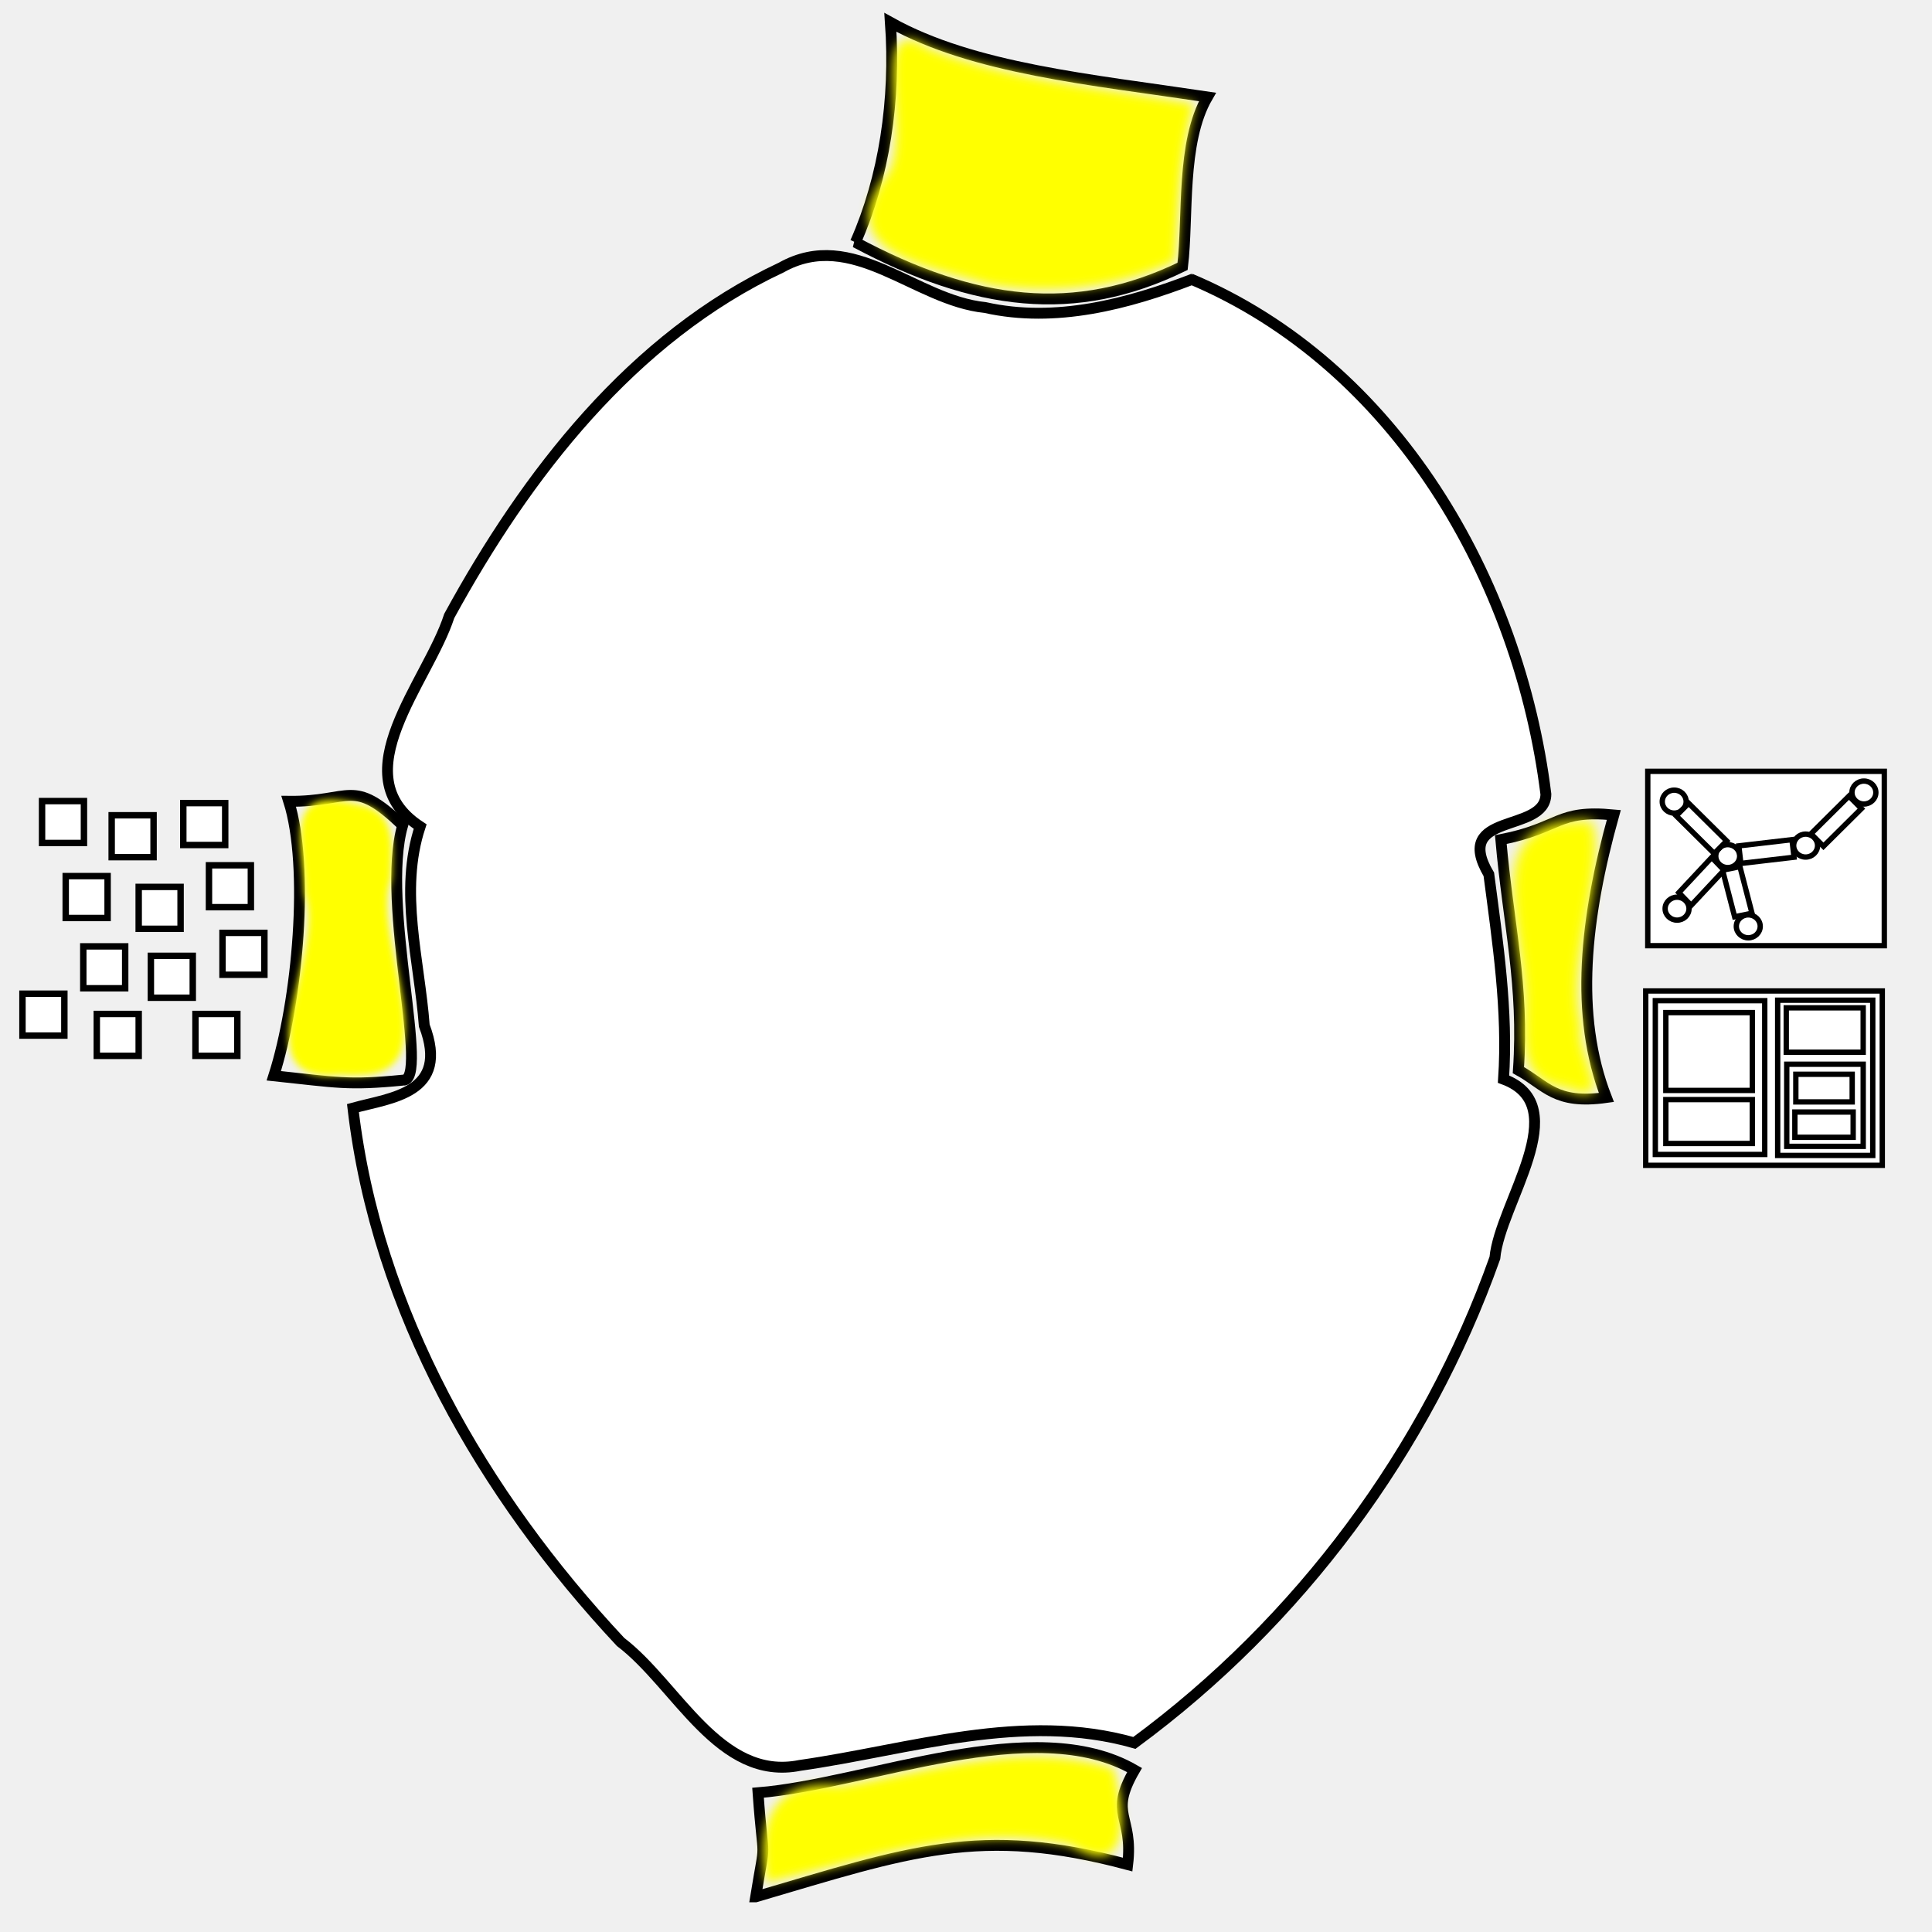
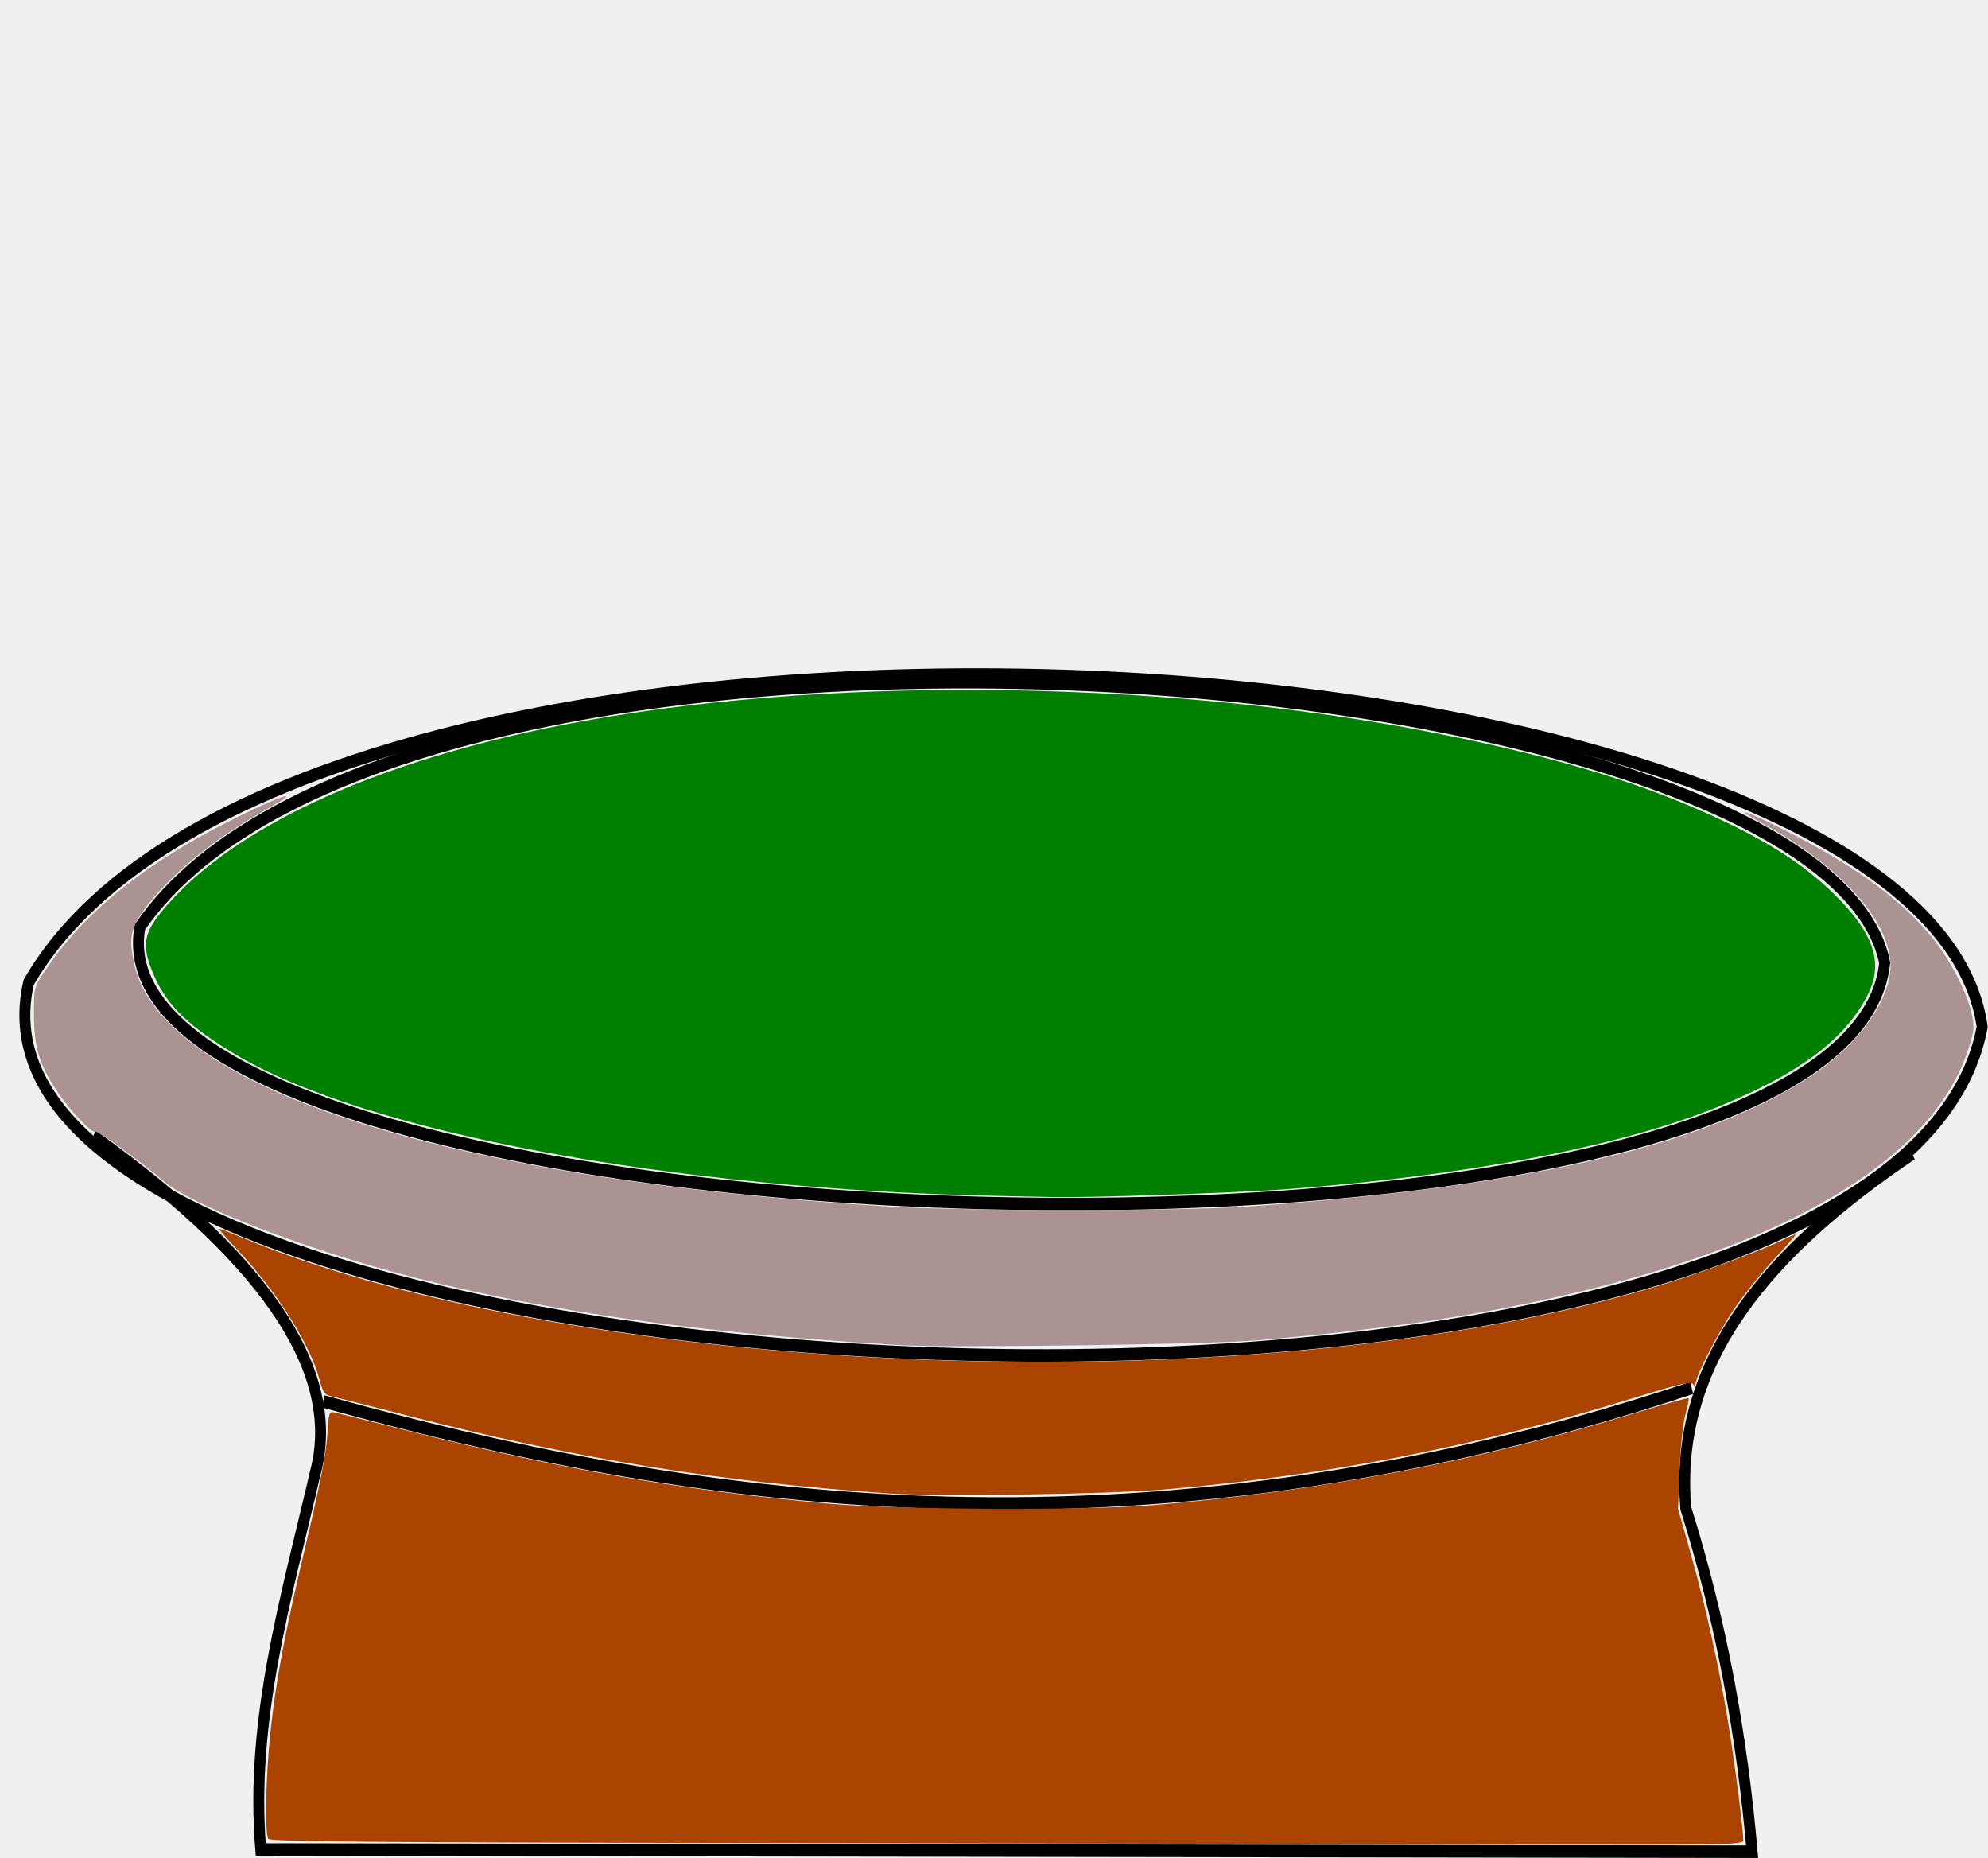
- <svg xmlns="http://www.w3.org/2000/svg" width="90.245" height="90.245" id="svg2" version="1.1">
+ <svg xmlns="http://www.w3.org/2000/svg" width="79.131" height="73.922" id="svg2" version="1.1">
  <defs id="defs4">
-     <filter id="filter3842" color-interpolation-filters="sRGB">
-       <feGaussianBlur stdDeviation="0.166" id="feGaussianBlur3844" />
+     <filter color-interpolation-filters="sRGB" id="filter3858">
+       <feGaussianBlur id="feGaussianBlur3860" stdDeviation="0.247" />
    </filter>
-     <filter id="filter3846" color-interpolation-filters="sRGB">
-       <feGaussianBlur stdDeviation="0.228" id="feGaussianBlur3848" />
+     <filter color-interpolation-filters="sRGB" height="1.111" y="-0.055" width="1.32" x="-0.16" id="filter3854">
+       <feGaussianBlur id="feGaussianBlur3856" stdDeviation="0.292" />
    </filter>
-     <filter id="filter3854" x="-0.16" width="1.32" y="-0.055" height="1.111" color-interpolation-filters="sRGB">
-       <feGaussianBlur stdDeviation="0.292" id="feGaussianBlur3856" />
+     <filter color-interpolation-filters="sRGB" id="filter3846">
+       <feGaussianBlur id="feGaussianBlur3848" stdDeviation="0.228" />
    </filter>
-     <filter id="filter3858" color-interpolation-filters="sRGB">
-       <feGaussianBlur stdDeviation="0.247" id="feGaussianBlur3860" />
+     <filter color-interpolation-filters="sRGB" id="filter3842">
+       <feGaussianBlur id="feGaussianBlur3844" stdDeviation="0.166" />
+     </filter>
+     <filter color-interpolation-filters="sRGB" id="filter3858-4">
+       <feGaussianBlur id="feGaussianBlur3860-0" stdDeviation="0.247" />
+     </filter>
+     <filter color-interpolation-filters="sRGB" height="1.111" y="-0.055" width="1.32" x="-0.16" id="filter3854-0">
+       <feGaussianBlur id="feGaussianBlur3856-0" stdDeviation="0.292" />
+     </filter>
+     <filter color-interpolation-filters="sRGB" id="filter3846-2">
+       <feGaussianBlur id="feGaussianBlur3848-0" stdDeviation="0.228" />
+     </filter>
+     <filter color-interpolation-filters="sRGB" id="filter3842-7">
+       <feGaussianBlur id="feGaussianBlur3844-0" stdDeviation="0.166" />
+     </filter>
+     <filter id="filter4195" color-interpolation-filters="sRGB">
+       <feGaussianBlur stdDeviation="0.849" id="feGaussianBlur4197" />
    </filter>
  </defs>
-   <g id="layer1" transform="translate(812.8013,-2614.204)">
-     <path style="fill:#ffffff;stroke:#000000;stroke-width:0.508;stroke-linecap:butt;stroke-linejoin:miter;stroke-miterlimit:4;stroke-opacity:1;stroke-dasharray:none;fill-opacity:1" d="m -757.199,2627.228 c 9.593,4.035 15.358,14.056 16.607,24.073 -0.018,1.863 -4.414,0.78 -2.665,3.745 0.414,3.17 0.902,6.368 0.687,9.566 3.381,1.255 -0.172,5.789 -0.405,8.351 -3.197,9.002 -9.143,16.993 -16.837,22.654 -5.224,-1.486 -10.461,0.314 -15.625,1.05 -3.777,0.762 -5.74,-3.767 -8.377,-5.766 -6.424,-6.868 -11.401,-15.477 -12.501,-24.937 1.777,-0.492 4.538,-0.678 3.332,-3.854 -0.232,-3.08 -1.192,-6.264 -0.193,-9.296 -3.695,-2.424 0.361,-6.74 1.359,-9.838 3.602,-6.597 8.554,-13.021 15.511,-16.276 3.341,-1.875 6.223,1.536 9.521,1.869 3.289,0.735 6.664,-0.157 9.733,-1.34" id="path2830" />
-     <path style="fill:none;stroke:#000000;stroke-width:0.508;stroke-linecap:butt;stroke-linejoin:miter;stroke-miterlimit:4;stroke-opacity:1;stroke-dasharray:none" d="m -772.844,2625.521 c 5.601,2.983 10.263,3.568 15.282,1.125 0.278,-2.326 -0.075,-5.779 1.162,-7.913 -5.436,-0.815 -10.921,-1.316 -14.81,-3.485 0.258,3.626 -0.295,7.247 -1.633,10.273 z" id="path3606" />
-     <text xml:space="preserve" style="font-size:70.936px;font-style:normal;font-weight:normal;line-height:100%;fill:#000000;fill-opacity:1;stroke:none;font-family:Bitstream Vera Sans" x="-767.982" y="2664.763" id="text3728">
-       <tspan id="tspan3730" x="-767.982" y="2664.763" style="font-size:17.734px;font-style:normal;font-variant:normal;font-weight:bold;font-stretch:normal;text-align:center;line-height:100%;writing-mode:lr-tb;text-anchor:middle;font-family:Arial Black;-inkscape-font-specification:'Arial Black, Bold'">TRI<tspan style="font-size:10.64px;font-style:normal;font-variant:normal;font-weight:bold;font-stretch:normal;font-family:Arial Black;-inkscape-font-specification:'Arial Black, Bold'" id="tspan3732">va</tspan>
+   <g id="layer1" transform="translate(-407.0125,-536.7762)">
+     <text xml:space="preserve" style="font-size:119.666px;font-style:normal;font-weight:normal;line-height:100%;fill:#000000;fill-opacity:1;stroke:none;font-family:Bitstream Vera Sans" x="446.059" y="558.191" id="text3728-8">
+       <tspan id="tspan3730-2" x="446.059" y="558.191" style="font-size:29.917px;font-style:normal;font-variant:normal;font-weight:bold;font-stretch:normal;text-align:center;line-height:100%;writing-mode:lr-tb;text-anchor:middle;font-family:Arial Black;-inkscape-font-specification:'Arial Black, Bold'">TRI<tspan style="font-size:17.95px;font-style:normal;font-variant:normal;font-weight:bold;font-stretch:normal;font-family:Arial Black;-inkscape-font-specification:'Arial Black, Bold'" id="tspan3732-1">va</tspan>
      </tspan>
    </text>
-     <path style="fill:none;stroke:#000000;stroke-width:0.508;stroke-linecap:butt;stroke-linejoin:miter;stroke-miterlimit:4;stroke-opacity:1;stroke-dasharray:none" d="m -777.503,2702.806 c 7.163,-2.106 10.482,-3.35 17.376,-1.507 0.278,-2.326 -0.914,-2.281 0.322,-4.415 -4.701,-2.712 -12.455,0.647 -17.588,1.061 0.258,3.626 0.38,1.836 -0.111,4.861 z" id="path3606-2" />
-     <path style="fill:none;stroke:#000000;stroke-width:0.508;stroke-linecap:butt;stroke-linejoin:miter;stroke-miterlimit:4;stroke-opacity:1;stroke-dasharray:none" d="m -793.982,2664.66 c 1.299,0.088 -1.065,-8.26 -0.01,-11.904 -2.379,-2.265 -2.377,-1.09 -5.323,-1.123 0.975,3.088 0.422,9.324 -0.697,12.821 2.952,0.31 3.441,0.458 6.03,0.205 z" id="path3606-2-5" />
-     <path style="fill:none;stroke:#000000;stroke-width:0.508;stroke-linecap:butt;stroke-linejoin:miter;stroke-miterlimit:4;stroke-opacity:1;stroke-dasharray:none" d="m -737.419,2652.269 c -2.692,-0.256 -2.467,0.606 -5.278,1.154 0.35,3.981 1.092,6.779 0.821,10.768 1.3,0.712 1.7,1.618 4.11,1.277 -1.501,-3.861 -0.997,-8.39 0.347,-13.199 z" id="path3606-2-5-5" />
-     <path style="fill:#ffff00;fill-opacity:1;stroke:none;filter:url(#filter3858)" d="m -766.535,2627.542 c -2.484,-0.788 -7.527,-1.349 -4.976,-5.021 1.503,-1.527 -0.967,-8.079 2.06,-6.081 3.982,1.528 8.281,1.844 12.446,2.598 -0.714,2.394 -0.681,4.917 -0.9,7.386 -2.713,1.264 -5.683,1.548 -8.63,1.119 z" id="path3800" />
-     <path style="fill:#ffff00;fill-opacity:1;stroke:none;filter:url(#filter3842)" d="m -796.944,2664.423 c -4.811,0.431 -0.575,-5.596 -1.633,-8.484 -0.01,-2.308 -1.16,-5.103 2.463,-4.172 1.938,0.285 1.61,2.018 1.588,3.476 -0.979,2.761 2.771,8.984 -1.341,9.184 l -0.456,0.022 -0.621,-0.025 -4e-5,0 z" id="path3802" />
-     <path style="fill:#ffff00;fill-opacity:1;stroke:none;filter:url(#filter3854)" d="m -739.634,2665.06 c -2.447,-0.313 -1.94,-2.433 -1.982,-4.186 -0.053,-3.529 -2.367,-8.624 3.194,-8.308 0.766,2.263 -1.28,6.519 -0.473,9.591 -0.365,1.188 1.903,3.972 -0.739,2.903 z" id="path3804" />
-     <path style="fill:#ffff00;fill-opacity:1;stroke:none;filter:url(#filter3846)" d="m -777.011,2701.949 c -0.417,-2.716 0.296,-4.618 3.406,-4.319 4.216,-0.69 8.623,-2.203 12.85,-0.815 0.346,1.659 1.063,5.434 -2.071,3.563 -4.832,-1.051 -9.563,0.758 -14.193,1.765 l 0.007,-0.195 -3e-5,0 z" id="path3806" />
-     <rect style="fill:#ffffff;stroke:#000000;stroke-width:0.3;stroke-miterlimit:4;stroke-opacity:1;stroke-dasharray:none;fill-opacity:1" id="rect3869" width="1.957" height="1.957" x="-810.837" y="2651.623" />
-     <rect style="fill:#ffffff;stroke:#000000;stroke-width:0.3;stroke-miterlimit:4;stroke-opacity:1;stroke-dasharray:none;fill-opacity:1" id="rect3869-9" width="1.957" height="1.957" x="-807.585" y="2652.286" />
-     <rect style="fill:#ffffff;stroke:#000000;stroke-width:0.3;stroke-miterlimit:4;stroke-opacity:1;stroke-dasharray:none;fill-opacity:1" id="rect3869-3" width="1.957" height="1.957" x="-809.732" y="2655.127" />
-     <rect style="fill:#ffffff;stroke:#000000;stroke-width:0.3;stroke-miterlimit:4;stroke-opacity:1;stroke-dasharray:none;fill-opacity:1" id="rect3869-7" width="1.957" height="1.957" x="-806.323" y="2655.632" />
-     <rect style="fill:#ffffff;stroke:#000000;stroke-width:0.3;stroke-miterlimit:4;stroke-opacity:1;stroke-dasharray:none;fill-opacity:1" id="rect3869-1" width="1.957" height="1.957" x="-804.239" y="2651.718" />
-     <rect style="fill:#ffffff;stroke:#000000;stroke-width:0.3;stroke-miterlimit:4;stroke-opacity:1;stroke-dasharray:none;fill-opacity:1" id="rect3869-5" width="1.957" height="1.957" x="-803.04" y="2654.622" />
-     <rect style="fill:#ffffff;stroke:#000000;stroke-width:0.3;stroke-miterlimit:4;stroke-opacity:1;stroke-dasharray:none;fill-opacity:1" id="rect3869-4" width="1.957" height="1.957" x="-802.408" y="2657.779" />
-     <rect style="fill:#ffffff;stroke:#000000;stroke-width:0.3;stroke-miterlimit:4;stroke-opacity:1;stroke-dasharray:none;fill-opacity:1" id="rect3869-19" width="1.957" height="1.957" x="-805.754" y="2658.852" />
-     <rect style="fill:#ffffff;stroke:#000000;stroke-width:0.3;stroke-miterlimit:4;stroke-opacity:1;stroke-dasharray:none;fill-opacity:1" id="rect3869-50" width="1.957" height="1.957" x="-803.671" y="2661.567" />
-     <rect style="fill:#ffffff;stroke:#000000;stroke-width:0.3;stroke-miterlimit:4;stroke-opacity:1;stroke-dasharray:none;fill-opacity:1" id="rect3869-13" width="1.957" height="1.957" x="-808.911" y="2658.41" />
-     <rect style="fill:#ffffff;stroke:#000000;stroke-width:0.3;stroke-miterlimit:4;stroke-opacity:1;stroke-dasharray:none;fill-opacity:1" id="rect3869-14" width="1.957" height="1.957" x="-808.28" y="2661.567" />
-     <rect style="fill:#ffffff;stroke:#000000;stroke-width:0.3;stroke-miterlimit:4;stroke-opacity:1;stroke-dasharray:none;fill-opacity:1" id="rect3869-78" width="1.957" height="1.957" x="-811.752" y="2660.62" />
-     <rect style="fill:#ffffff;stroke:#000000;stroke-width:0.25;stroke-miterlimit:4;stroke-opacity:1;stroke-dasharray:none;fill-opacity:1" id="rect3983" width="11.049" height="8.144" x="-735.833" y="2650.234" />
-     <path style="fill:#ffffff;stroke:#000000;stroke-width:0.25;stroke-miterlimit:4;stroke-opacity:1;stroke-dasharray:none;fill-opacity:1" id="path3985" d="m -733.259,2651.693 c 0,0.296 -0.25,0.536 -0.558,0.536 -0.308,0 -0.558,-0.24 -0.558,-0.536 0,-0.296 0.25,-0.536 0.558,-0.536 0.308,0 0.558,0.24 0.558,0.536 z" transform="translate(-0.78125,-0.04464286)" />
-     <path transform="translate(8.080346,-0.4688321)" style="fill:#ffffff;stroke:#000000;stroke-width:0.25;stroke-miterlimit:4;stroke-opacity:1;stroke-dasharray:none;fill-opacity:1" id="path3985-5" d="m -733.259,2651.693 c 0,0.296 -0.25,0.536 -0.558,0.536 -0.308,0 -0.558,-0.24 -0.558,-0.536 0,-0.296 0.25,-0.536 0.558,-0.536 0.308,0 0.558,0.24 0.558,0.536 z" />
-     <path transform="translate(-0.6473324,4.955275)" style="fill:#ffffff;stroke:#000000;stroke-width:0.25;stroke-miterlimit:4;stroke-opacity:1;stroke-dasharray:none;fill-opacity:1" id="path3985-8" d="m -733.259,2651.693 c 0,0.296 -0.25,0.536 -0.558,0.536 -0.308,0 -0.558,-0.24 -0.558,-0.536 0,-0.296 0.25,-0.536 0.558,-0.536 0.308,0 0.558,0.24 0.558,0.536 z" />
-     <path transform="translate(1.718739,2.499918)" style="fill:#ffffff;stroke:#000000;stroke-width:0.25;stroke-miterlimit:4;stroke-opacity:1;stroke-dasharray:none;fill-opacity:1" id="path3985-82" d="m -733.259,2651.693 c 0,0.296 -0.25,0.536 -0.558,0.536 -0.308,0 -0.558,-0.24 -0.558,-0.536 0,-0.296 0.25,-0.536 0.558,-0.536 0.308,0 0.558,0.24 0.558,0.536 z" />
-     <path transform="translate(2.67856,5.781168)" style="fill:#ffffff;stroke:#000000;stroke-width:0.25;stroke-miterlimit:4;stroke-opacity:1;stroke-dasharray:none;fill-opacity:1" id="path3985-4" d="m -733.259,2651.693 c 0,0.296 -0.25,0.536 -0.558,0.536 -0.308,0 -0.558,-0.24 -0.558,-0.536 0,-0.296 0.25,-0.536 0.558,-0.536 0.308,0 0.558,0.24 0.558,0.536 z" />
-     <path transform="translate(5.357132,2.008846)" style="fill:#ffffff;stroke:#000000;stroke-width:0.25;stroke-miterlimit:4;stroke-opacity:1;stroke-dasharray:none;fill-opacity:1" id="path3985-7" d="m -733.259,2651.693 c 0,0.296 -0.25,0.536 -0.558,0.536 -0.308,0 -0.558,-0.24 -0.558,-0.536 0,-0.296 0.25,-0.536 0.558,-0.536 0.308,0 0.558,0.24 0.558,0.536 z" />
-     <rect style="fill:#ffffff;stroke:#000000;stroke-width:0.25;stroke-miterlimit:4;stroke-opacity:1;stroke-dasharray:none;fill-opacity:1" id="rect4045" width="2.5" height="0.826" x="-1034.268" y="2551.02" transform="matrix(0.9932585,-0.1159204,0.1159204,0.9932585,0,0)" />
-     <rect style="fill:#ffffff;stroke:#000000;stroke-width:0.25;stroke-miterlimit:4;stroke-opacity:1;stroke-dasharray:none;fill-opacity:1" id="rect4045-3" width="2.5" height="0.826" x="-2385.732" y="1370.321" transform="matrix(0.70982,-0.7043831,0.7043831,0.70982,0,0)" />
-     <rect style="fill:#ffffff;stroke:#000000;stroke-width:0.25;stroke-miterlimit:4;stroke-opacity:1;stroke-dasharray:none;fill-opacity:1" id="rect4045-3-1" width="2.5" height="0.826" x="-1347.315" y="-2401.193" transform="matrix(-0.710425,-0.7037729,0.7037729,-0.710425,0,0)" />
-     <rect style="fill:#ffffff;stroke:#000000;stroke-width:0.25;stroke-miterlimit:4;stroke-opacity:1;stroke-dasharray:none;fill-opacity:1" id="rect4045-3-1-1" width="2.248" height="0.828" x="-2460.819" y="-1377.082" transform="matrix(-0.2509638,-0.9679965,0.9798631,-0.1996703,0,0)" />
-     <rect style="fill:#ffffff;stroke:#000000;stroke-width:0.25;stroke-miterlimit:4;stroke-opacity:1;stroke-dasharray:none;fill-opacity:1" id="rect4045-3-1-1-2" width="2.248" height="0.828" x="-2374.629" y="1278.543" transform="matrix(0.68276,-0.7306428,0.6936965,0.7202675,0,0)" />
-     <rect style="fill:#ffffff;stroke:#000000;stroke-width:0.25;stroke-miterlimit:4;stroke-opacity:1;stroke-dasharray:none;fill-opacity:1" id="rect3983-0" width="11.049" height="8.144" x="-735.928" y="2660.493" />
-     <rect style="fill:#ffffff;stroke:#000000;stroke-width:0.25;stroke-miterlimit:4;stroke-opacity:1;stroke-dasharray:none;fill-opacity:1" id="rect3983-0-7" width="5.111" height="7.184" x="-735.48" y="2660.946" />
-     <rect style="fill:#ffffff;stroke:#000000;stroke-width:0.25;stroke-miterlimit:4;stroke-opacity:1;stroke-dasharray:none;fill-opacity:1" id="rect3983-0-7-8" width="4.441" height="7.251" x="-729.765" y="2660.924" />
-     <rect style="fill:#ffffff;stroke:#000000;stroke-width:0.25;stroke-miterlimit:4;stroke-opacity:1;stroke-dasharray:none;fill-opacity:1" id="rect3983-0-7-8-3" width="4.04" height="3.635" x="-734.989" y="2661.504" />
-     <rect style="fill:#ffffff;stroke:#000000;stroke-width:0.25;stroke-miterlimit:4;stroke-opacity:1;stroke-dasharray:none;fill-opacity:1" id="rect3983-0-7-8-3-0" width="4.04" height="2.05" x="-734.989" y="2665.567" />
-     <rect style="fill:#ffffff;stroke:#000000;stroke-width:0.25;stroke-miterlimit:4;stroke-opacity:1;stroke-dasharray:none;fill-opacity:1" id="rect3983-0-7-8-3-0-7" width="3.593" height="2.073" x="-729.364" y="2661.281" />
-     <rect style="fill:#ffffff;stroke:#000000;stroke-width:0.25;stroke-miterlimit:4;stroke-opacity:1;stroke-dasharray:none;fill-opacity:1" id="rect3983-0-7-8-3-0-7-2" width="3.571" height="3.836" x="-729.341" y="2663.915" />
-     <rect style="fill:#ffffff;stroke:#000000;stroke-width:0.25;stroke-miterlimit:4;stroke-opacity:1;stroke-dasharray:none;fill-opacity:1" id="rect3983-0-7-8-3-0-7-2-1" width="2.633" height="1.291" x="-728.917" y="2664.384" />
-     <rect style="fill:#ffffff;stroke:#000000;stroke-width:0.25;stroke-miterlimit:4;stroke-opacity:1;stroke-dasharray:none;fill-opacity:1" id="rect3983-0-7-8-3-0-7-2-1-2" width="2.723" height="1.18" x="-728.962" y="2666.148" />
+     <g id="g4293" transform="matrix(0.8870929,0,0,0.8870929,46.26414,68.65083)">
+       <g transform="matrix(0.4898659,0,0,0.5600735,233.5263,241.8047)" id="g4221">
+         <path style="fill:none;stroke:#000000;stroke-width:1px;stroke-linecap:butt;stroke-linejoin:miter;stroke-opacity:1" d="m 356.071,589.148 c 24.558,-37.147 173.725,-29.313 178.929,3.571 -8.27,39.241 -188.336,31.737 -178.929,-3.571 z" id="path2832" />
+         <path style="fill:none;stroke:#000000;stroke-width:1px;stroke-linecap:butt;stroke-linejoin:miter;stroke-opacity:1" d="m 361.964,601.469 c 16.723,10.479 22.674,19.342 20.357,26.964 -2.632,9.939 -6.001,19.786 -5,30.179 l 136.607,0.179 c -0.917,-9.167 -2.776,-18.333 -6.071,-27.5 -1.166,-11.886 7.753,-20.746 20.714,-28.393" id="path2834" />
+         <path style="fill:none;stroke:#000000;stroke-width:1px;stroke-linecap:butt;stroke-linejoin:miter;stroke-opacity:1" d="m 366.249,584.739 c 24.043,-30.731 154.181,-21.955 159.821,2.857 -3.309,28.536 -165.161,23.673 -159.821,-2.857 z" id="path2832-7" />
+         <path style="fill:none;stroke:#000000;stroke-width:1px;stroke-linecap:butt;stroke-linejoin:miter;stroke-opacity:1" d="m 383.036,622.719 c 32.337,7.837 73.305,14.059 125.357,-1.071" id="path2858" />
+       </g>
+       <path id="path4281" d="m 440.956,610.387 c -17.53,-0.025 -22.174,-0.065 -22.253,-0.19 -0.164,-0.259 -0.117,-2.752 0.089,-4.719 0.256,-2.438 0.638,-4.455 1.648,-8.704 0.559,-2.352 0.861,-3.901 0.906,-4.645 0.063,-1.054 0.082,-1.113 0.333,-1.057 0.146,0.033 1.535,0.38 3.086,0.773 6.941,1.757 12.511,2.725 19.088,3.318 3.053,0.275 11.657,0.312 14.584,0.064 7.597,-0.646 14.43,-1.946 21.444,-4.082 1.377,-0.419 2.526,-0.741 2.552,-0.714 0.027,0.027 -0.038,0.358 -0.145,0.737 -0.108,0.385 -0.223,1.469 -0.261,2.456 l -0.068,1.768 0.57,2.02 c 0.681,2.413 1.258,5.013 1.671,7.525 0.284,1.731 0.685,4.832 0.688,5.323 0.001,0.209 -0.589,0.219 -10.89,0.19 -5.99,-0.017 -20.86,-0.046 -33.044,-0.064 l 0,0 z" style="fill:#aa4400;fill-opacity:1;stroke:none" />
+       <path id="path4283" d="m 446.504,594.699 c -7.611,-0.518 -14.003,-1.553 -21.592,-3.496 -1.771,-0.454 -3.338,-0.852 -3.483,-0.885 -0.194,-0.045 -0.307,-0.231 -0.429,-0.713 -0.397,-1.556 -1.936,-3.993 -3.683,-5.832 -0.493,-0.519 -0.862,-0.944 -0.819,-0.944 0.043,0 0.576,0.207 1.184,0.46 7.372,3.063 19.155,5.094 31.663,5.458 12.237,0.356 23.826,-0.898 32.132,-3.479 1.676,-0.521 4.401,-1.536 5.156,-1.921 0.286,-0.146 0.556,-0.265 0.599,-0.265 0.044,0 -0.378,0.489 -0.938,1.088 -0.56,0.598 -1.365,1.595 -1.79,2.216 -0.74,1.081 -1.759,3.05 -1.763,3.408 -0.002,0.141 -0.021,0.141 -0.108,0.004 -0.084,-0.133 -0.613,-0.01 -2.555,0.59 -7.09,2.191 -13.83,3.51 -21.137,4.135 -2.565,0.22 -10.22,0.329 -12.438,0.179 z" style="fill:#aa4400;fill-opacity:1;stroke:none" />
+       <path id="path4285" d="m 447.136,588.053 c -8.708,-0.492 -15.893,-1.497 -22.069,-3.086 -4.648,-1.196 -9.771,-3.173 -11.039,-4.259 -1.039,-0.89 -3.008,-2.312 -3.112,-2.247 -0.14,0.086 -1.073,-0.896 -1.648,-1.734 -0.809,-1.18 -1.073,-2.022 -1.08,-3.442 -0.006,-1.263 -0.003,-1.279 0.463,-1.981 1.779,-2.681 4.587,-4.932 8.649,-6.935 2.218,-1.094 2.989,-1.286 1.257,-0.314 -2.153,1.208 -3.998,2.678 -5.143,4.096 -0.84,1.041 -0.979,1.493 -0.781,2.554 0.198,1.063 0.624,1.852 1.507,2.787 4.065,4.309 15.885,7.346 32.49,8.346 3.316,0.2 13.039,0.201 15.91,0.002 12.641,-0.876 20.67,-2.736 25.443,-5.893 2.059,-1.362 3.504,-3.379 3.51,-4.899 0.008,-1.993 -2.227,-4.482 -5.748,-6.401 -1.484,-0.809 -0.728,-0.577 1.025,0.314 3.063,1.558 5.075,3.009 6.481,4.674 0.85,1.008 1.648,2.505 1.875,3.521 0.14,0.627 0.128,0.778 -0.133,1.59 -1.516,4.714 -7.533,8.504 -17.236,10.855 -4.422,1.071 -8.631,1.712 -14.647,2.23 -2.147,0.185 -13.776,0.347 -15.973,0.223 z" style="fill:#ac9393;fill-opacity:1;stroke:none" />
+       <path id="path4287" d="m 451.366,581.355 c -14.576,-0.295 -28.339,-2.859 -34.179,-6.369 -2.029,-1.219 -2.998,-2.148 -3.57,-3.423 -0.681,-1.517 -0.56,-2.064 0.778,-3.508 3.203,-3.46 9.417,-6.24 17.462,-7.814 11.434,-2.237 26.84,-2.093 39.279,0.366 5.491,1.086 9.435,2.295 12.942,3.97 2.162,1.032 3.671,2.038 4.929,3.285 1.759,1.744 2.186,3.075 1.447,4.505 -1.017,1.967 -3.026,3.477 -6.574,4.939 -4.396,1.812 -11.335,3.143 -19.572,3.754 -2.143,0.159 -8.802,0.384 -10.354,0.35 -0.59,-0.013 -1.755,-0.037 -2.589,-0.054 z" style="fill:#008000;fill-opacity:1;stroke:none" />
+     </g>
  </g>
</svg>
